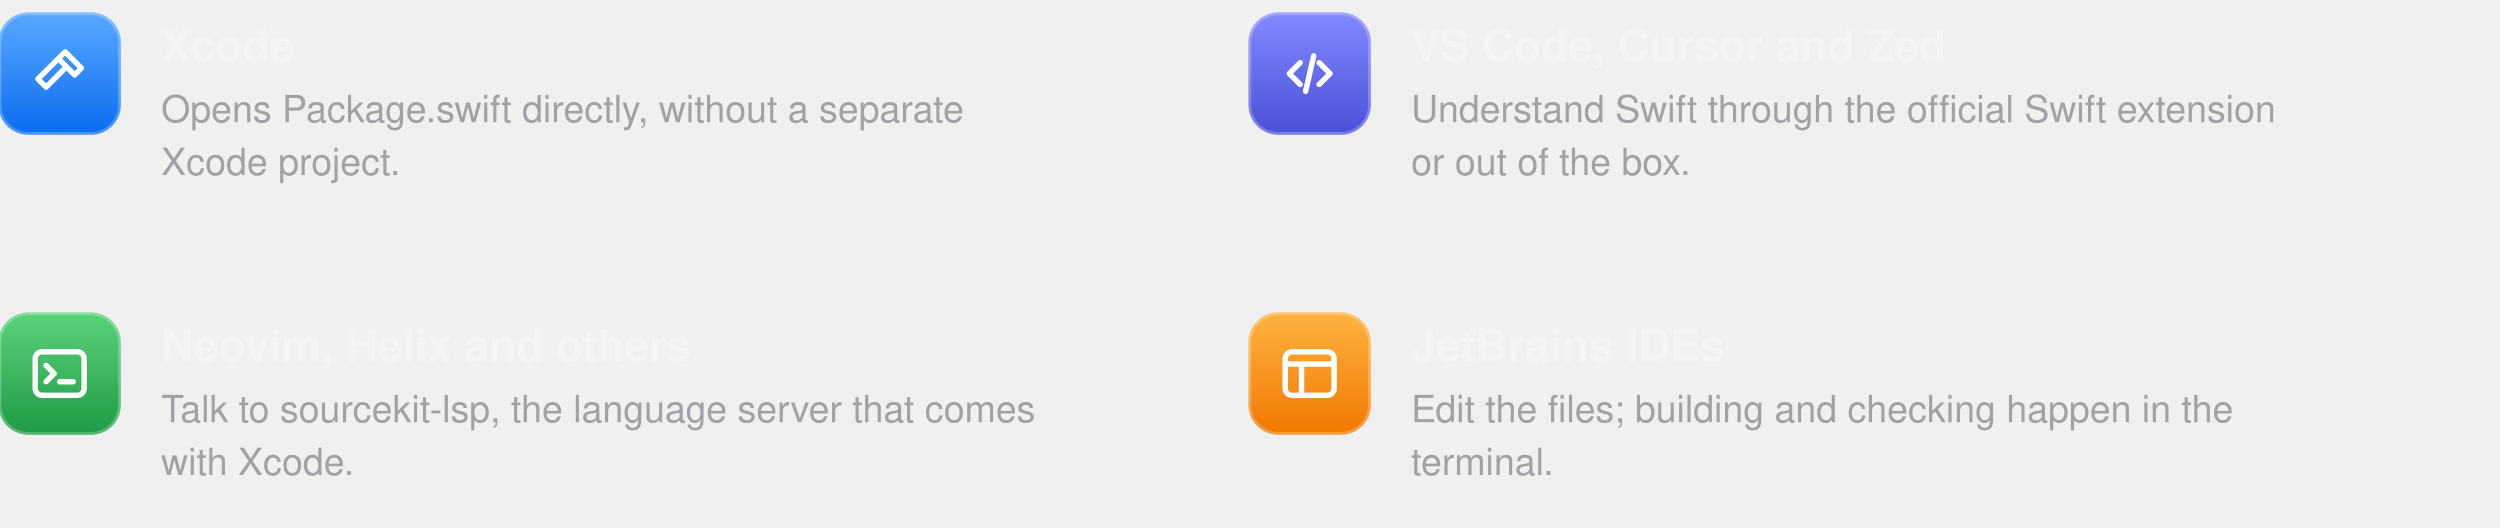
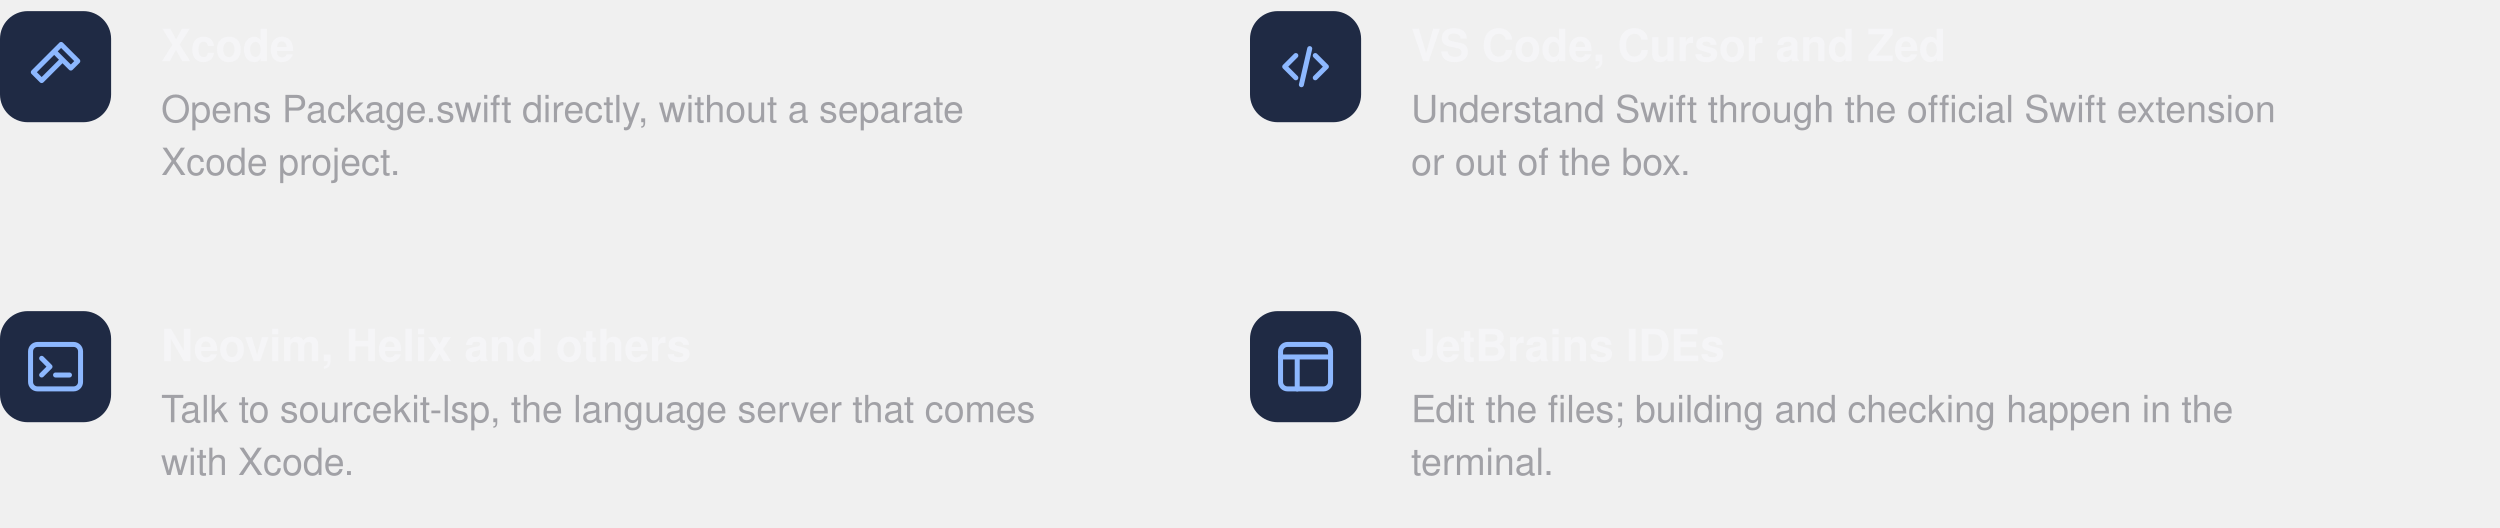
<svg xmlns="http://www.w3.org/2000/svg" width="900" height="190" viewBox="0 0 900 190" role="img" aria-label="Xcode: Opens Package.swift directly, without a separate Xcode project.; VS Code, Cursor and Zed: Understand Swift through the official Swift extension or out of the box.; Neovim, Helix and others: Talk to sourcekit-lsp, the language server that comes with Xcode.; JetBrains IDEs: Edit the files; building and checking happen in the terminal.">
-   <svg x="-2" y="3" width="58.7" height="54.8" viewBox="0 0 60 56" aria-hidden="true">
-     <defs>
-       <linearGradient id="t0" x1="0" y1="0" x2="0" y2="1">
-         <stop offset="0" stop-color="#5AA9FF" />
-         <stop offset="1" stop-color="#0A6CF0" />
-       </linearGradient>
-     </defs>
-     <rect x="1.5" y="1.5" width="45" height="45" rx="11" fill="url(#t0)" />
-     <rect x="2" y="2" width="44" height="44" rx="10.5" fill="none" stroke="#fff" stroke-opacity=".25" />
-     <g transform="translate(12 12)" fill="none" stroke="#fff" stroke-width="2" stroke-linecap="round" stroke-linejoin="round">
-       <path d="M14 4l6 6-2.5 2.5-6-6zM11.5 6.5L4 14l3 3 7.5-7.5" />
-     </g>
-   </svg>
+   <rect x="0" y="4" width="40" height="40" rx="10" fill="#1F2A44" />
+   <g transform="translate(8 12) scale(1)" fill="none" stroke="#8DB8FF" stroke-width="1.8" stroke-linecap="round" stroke-linejoin="round">
+     <path d="M14 4l6 6-2.5 2.5-6-6zM11.5 6.5L4 14l3 3 7.5-7.5" />
+   </g>
  <text x="58" y="22" font-family="-apple-system, BlinkMacSystemFont, 'SF Pro Display', 'SF Pro Text', 'Helvetica Neue', Helvetica, Arial, sans-serif" font-size="16" font-weight="600" fill="#F5F5F7" text-anchor="start" xml:space="preserve">Xcode</text>
  <text x="58" y="44" font-family="-apple-system, BlinkMacSystemFont, 'SF Pro Display', 'SF Pro Text', 'Helvetica Neue', Helvetica, Arial, sans-serif" font-size="13.5" font-weight="400" fill="#A1A1A6" text-anchor="start" xml:space="preserve">Opens Package.swift directly, without a separate</text>
  <text x="58" y="63" font-family="-apple-system, BlinkMacSystemFont, 'SF Pro Display', 'SF Pro Text', 'Helvetica Neue', Helvetica, Arial, sans-serif" font-size="13.5" font-weight="400" fill="#A1A1A6" text-anchor="start" xml:space="preserve">Xcode project.</text>
-   <svg x="448" y="3" width="58.7" height="54.8" viewBox="0 0 60 56" aria-hidden="true">
-     <defs>
-       <linearGradient id="t1" x1="0" y1="0" x2="0" y2="1">
-         <stop offset="0" stop-color="#8389FF" />
-         <stop offset="1" stop-color="#4B4FD8" />
-       </linearGradient>
-     </defs>
-     <rect x="1.5" y="1.5" width="45" height="45" rx="11" fill="url(#t1)" />
-     <rect x="2" y="2" width="44" height="44" rx="10.5" fill="none" stroke="#fff" stroke-opacity=".25" />
-     <g transform="translate(12 12)" fill="none" stroke="#fff" stroke-width="2" stroke-linecap="round" stroke-linejoin="round">
-       <path d="M8.5 8L4.5 12l4 4M15.5 8l4 4-4 4M13.5 5.5l-3 13" />
-     </g>
-   </svg>
+   <rect x="450" y="4" width="40" height="40" rx="10" fill="#1F2A44" />
+   <g transform="translate(458 12) scale(1)" fill="none" stroke="#8DB8FF" stroke-width="1.8" stroke-linecap="round" stroke-linejoin="round">
+     <path d="M8.5 8L4.5 12l4 4M15.5 8l4 4-4 4M13.5 5.5l-3 13" />
+   </g>
  <text x="508" y="22" font-family="-apple-system, BlinkMacSystemFont, 'SF Pro Display', 'SF Pro Text', 'Helvetica Neue', Helvetica, Arial, sans-serif" font-size="16" font-weight="600" fill="#F5F5F7" text-anchor="start" xml:space="preserve">VS Code, Cursor and Zed</text>
  <text x="508" y="44" font-family="-apple-system, BlinkMacSystemFont, 'SF Pro Display', 'SF Pro Text', 'Helvetica Neue', Helvetica, Arial, sans-serif" font-size="13.5" font-weight="400" fill="#A1A1A6" text-anchor="start" xml:space="preserve">Understand Swift through the official Swift extension</text>
  <text x="508" y="63" font-family="-apple-system, BlinkMacSystemFont, 'SF Pro Display', 'SF Pro Text', 'Helvetica Neue', Helvetica, Arial, sans-serif" font-size="13.5" font-weight="400" fill="#A1A1A6" text-anchor="start" xml:space="preserve">or out of the box.</text>
-   <svg x="-2" y="111" width="58.7" height="54.8" viewBox="0 0 60 56" aria-hidden="true">
-     <defs>
-       <linearGradient id="t2" x1="0" y1="0" x2="0" y2="1">
-         <stop offset="0" stop-color="#5BD27A" />
-         <stop offset="1" stop-color="#1E9B45" />
-       </linearGradient>
-     </defs>
-     <rect x="1.5" y="1.5" width="45" height="45" rx="11" fill="url(#t2)" />
-     <rect x="2" y="2" width="44" height="44" rx="10.5" fill="none" stroke="#fff" stroke-opacity=".25" />
-     <g transform="translate(12 12)" fill="none" stroke="#fff" stroke-width="2" stroke-linecap="round" stroke-linejoin="round">
-       <rect x="3" y="4" width="18" height="16" rx="2.5" />
-       <path d="M7 9l3 3-3 3M12 15h5" />
-     </g>
-   </svg>
+   <rect x="0" y="112" width="40" height="40" rx="10" fill="#1F2A44" />
+   <g transform="translate(8 120) scale(1)" fill="none" stroke="#8DB8FF" stroke-width="1.8" stroke-linecap="round" stroke-linejoin="round">
+     <rect x="3" y="4" width="18" height="16" rx="2.5" />
+     <path d="M7 9l3 3-3 3M12 15h5" />
+   </g>
  <text x="58" y="130" font-family="-apple-system, BlinkMacSystemFont, 'SF Pro Display', 'SF Pro Text', 'Helvetica Neue', Helvetica, Arial, sans-serif" font-size="16" font-weight="600" fill="#F5F5F7" text-anchor="start" xml:space="preserve">Neovim, Helix and others</text>
  <text x="58" y="152" font-family="-apple-system, BlinkMacSystemFont, 'SF Pro Display', 'SF Pro Text', 'Helvetica Neue', Helvetica, Arial, sans-serif" font-size="13.5" font-weight="400" fill="#A1A1A6" text-anchor="start" xml:space="preserve">Talk to sourcekit-lsp, the language server that comes</text>
  <text x="58" y="171" font-family="-apple-system, BlinkMacSystemFont, 'SF Pro Display', 'SF Pro Text', 'Helvetica Neue', Helvetica, Arial, sans-serif" font-size="13.5" font-weight="400" fill="#A1A1A6" text-anchor="start" xml:space="preserve">with Xcode.</text>
-   <svg x="448" y="111" width="58.7" height="54.8" viewBox="0 0 60 56" aria-hidden="true">
-     <defs>
-       <linearGradient id="t3" x1="0" y1="0" x2="0" y2="1">
-         <stop offset="0" stop-color="#FFB340" />
-         <stop offset="1" stop-color="#F07800" />
-       </linearGradient>
-     </defs>
-     <rect x="1.5" y="1.5" width="45" height="45" rx="11" fill="url(#t3)" />
-     <rect x="2" y="2" width="44" height="44" rx="10.5" fill="none" stroke="#fff" stroke-opacity=".25" />
-     <g transform="translate(12 12)" fill="none" stroke="#fff" stroke-width="2" stroke-linecap="round" stroke-linejoin="round">
-       <rect x="3" y="4" width="18" height="16" rx="2.5" />
-       <path d="M3 8.5h18M9 8.5V20" />
-     </g>
-   </svg>
+   <rect x="450" y="112" width="40" height="40" rx="10" fill="#1F2A44" />
+   <g transform="translate(458 120) scale(1)" fill="none" stroke="#8DB8FF" stroke-width="1.8" stroke-linecap="round" stroke-linejoin="round">
+     <rect x="3" y="4" width="18" height="16" rx="2.5" />
+     <path d="M3 8.5h18M9 8.5V20" />
+   </g>
  <text x="508" y="130" font-family="-apple-system, BlinkMacSystemFont, 'SF Pro Display', 'SF Pro Text', 'Helvetica Neue', Helvetica, Arial, sans-serif" font-size="16" font-weight="600" fill="#F5F5F7" text-anchor="start" xml:space="preserve">JetBrains IDEs</text>
  <text x="508" y="152" font-family="-apple-system, BlinkMacSystemFont, 'SF Pro Display', 'SF Pro Text', 'Helvetica Neue', Helvetica, Arial, sans-serif" font-size="13.5" font-weight="400" fill="#A1A1A6" text-anchor="start" xml:space="preserve">Edit the files; building and checking happen in the</text>
  <text x="508" y="171" font-family="-apple-system, BlinkMacSystemFont, 'SF Pro Display', 'SF Pro Text', 'Helvetica Neue', Helvetica, Arial, sans-serif" font-size="13.5" font-weight="400" fill="#A1A1A6" text-anchor="start" xml:space="preserve">terminal.</text>
</svg>
